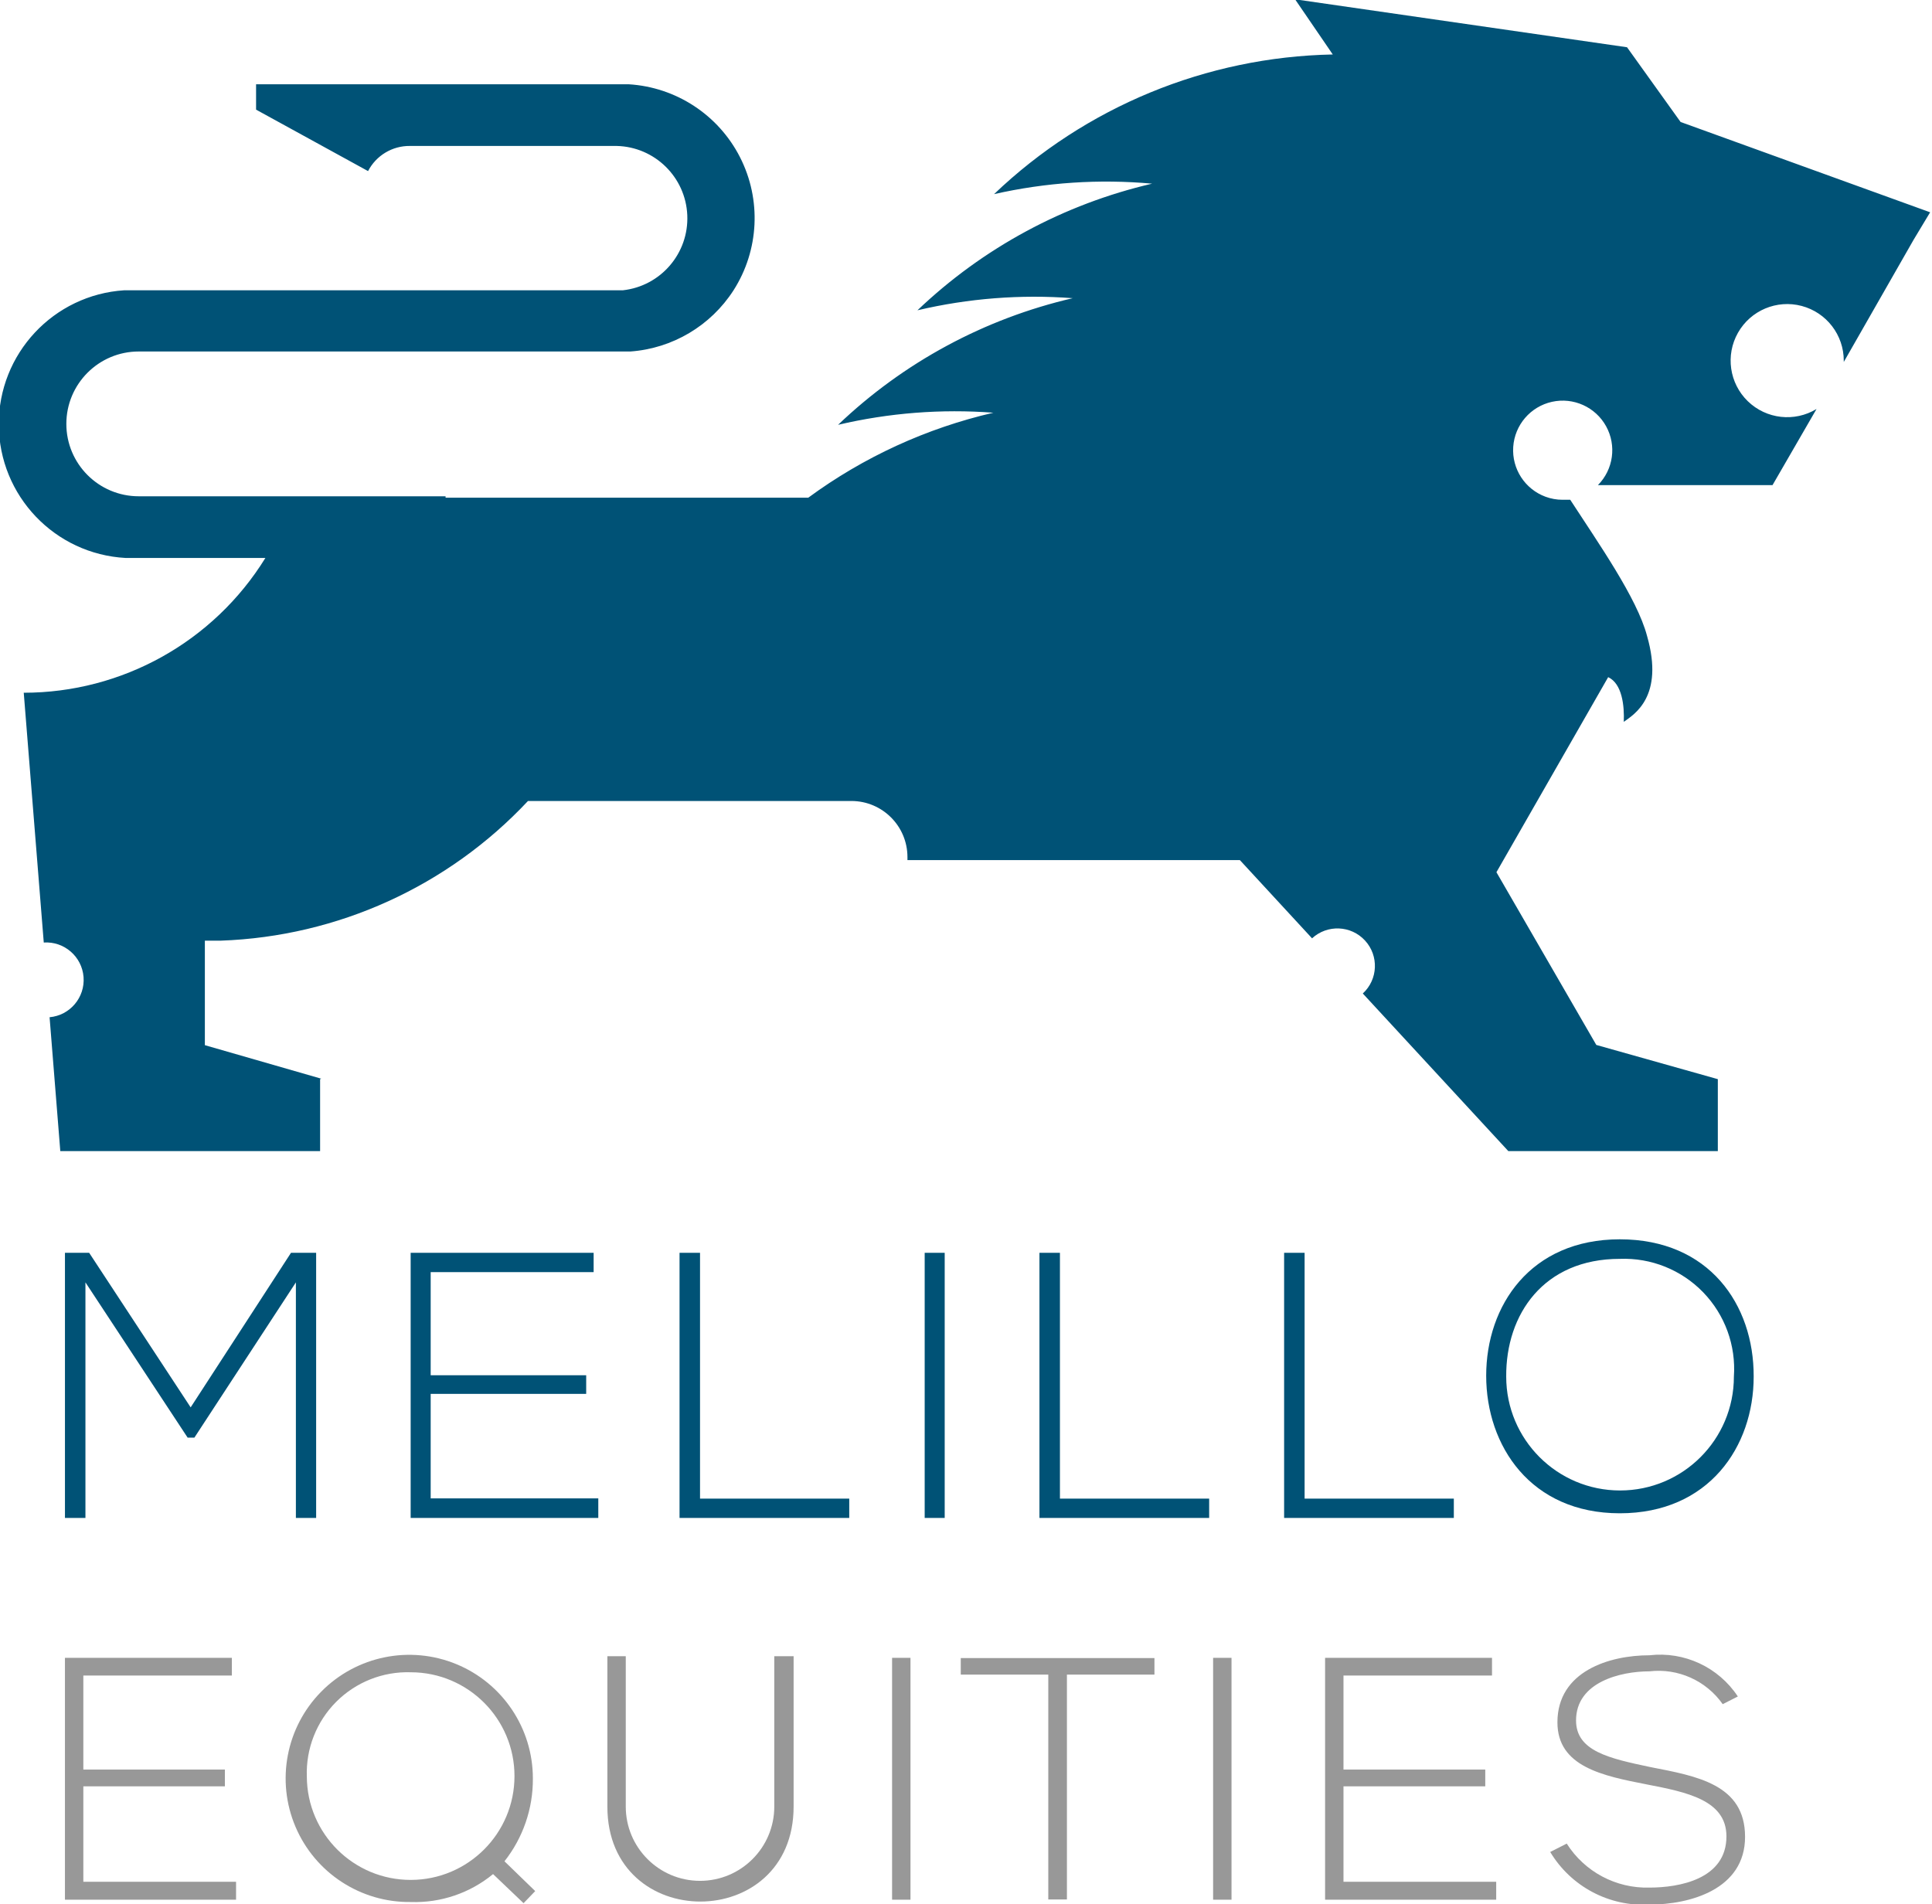
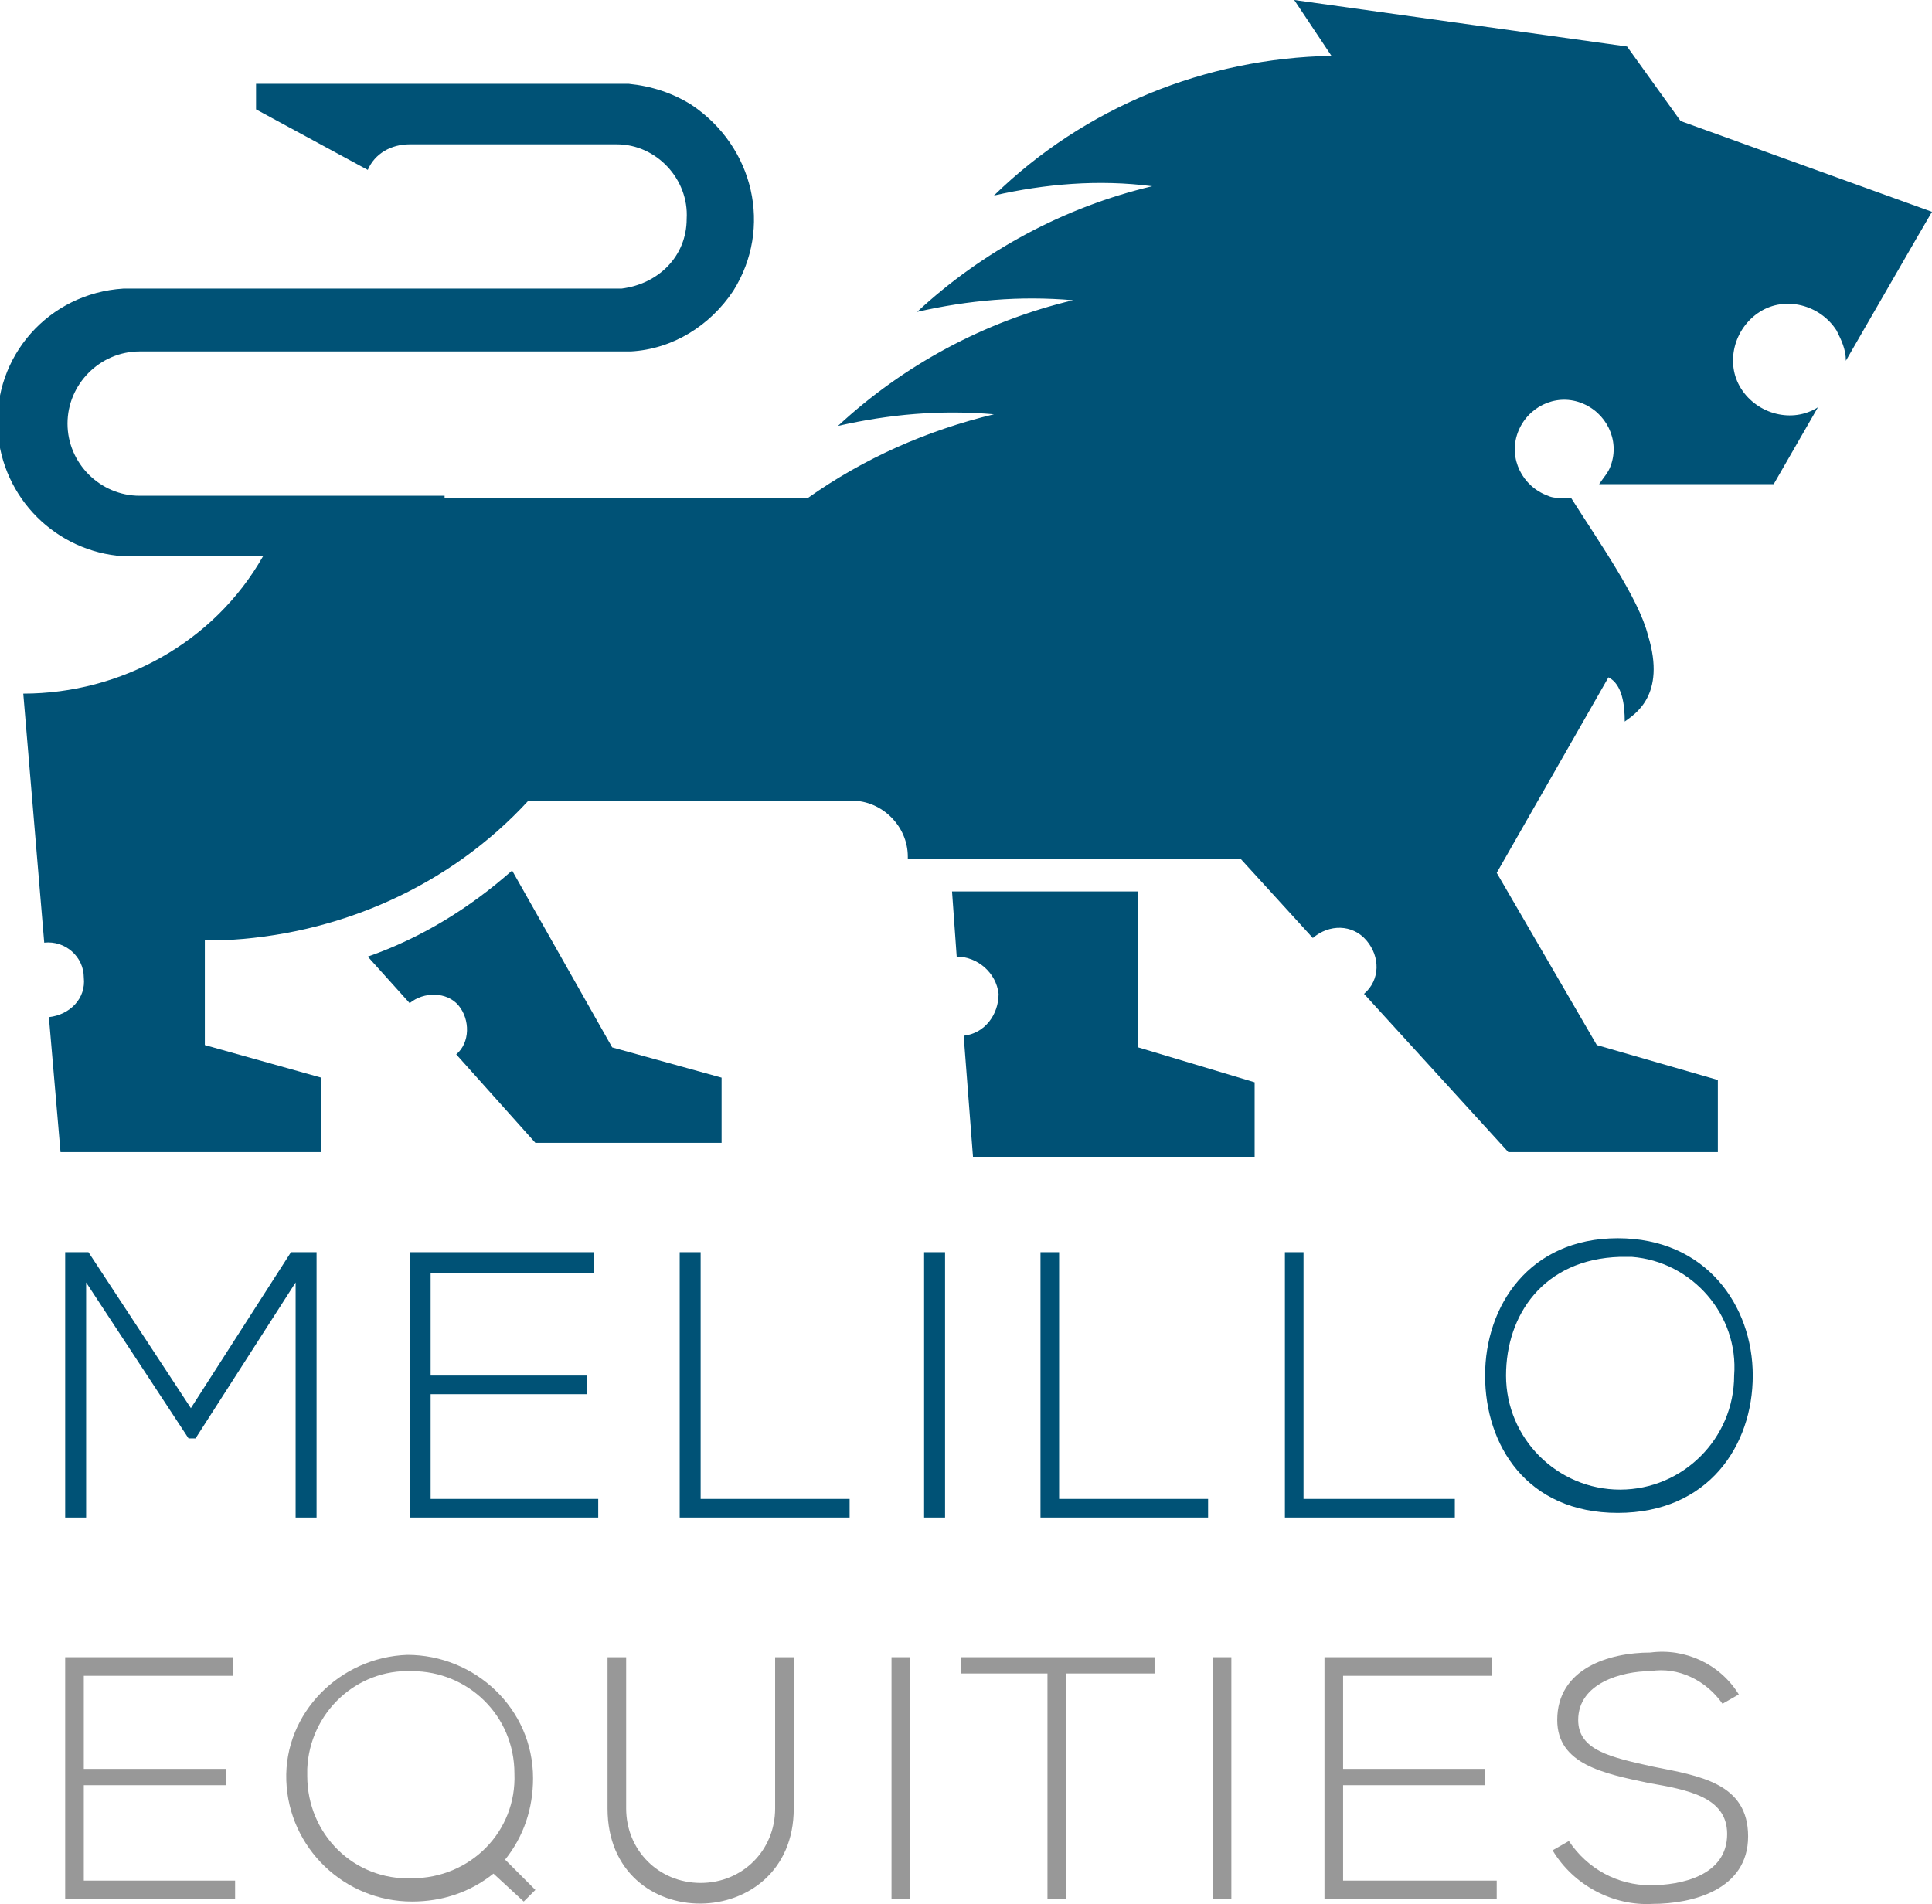
- <svg xmlns="http://www.w3.org/2000/svg" id="Layer_1" data-name="Layer 1" viewBox="0 0 82.99 81.77">
-   <defs>
-     <style>.cls-1{fill:#005276;}.cls-2{fill:#989898;}</style>
-   </defs>
-   <path class="cls-1" d="M278.31,417.45l-5-1.44v-4.49H274a19,19,0,0,0,13.19-6h13.9a2.41,2.41,0,0,1,2.4,2.41s0,0.08,0,.13h14.28l3.1,3.36a1.61,1.61,0,0,1,2.18,2.37l6.25,6.77h9v-3.09L333.08,416l-4.29-7.42,4.8-8.38c0.6,0.28.7,1.23,0.67,1.92,0.43-.31,1.75-1.07,1-3.69-0.43-1.63-2.1-4-3.3-5.85h0l-0.33,0a2.11,2.11,0,0,1-.73-0.13,2.13,2.13,0,1,1,2.25-.5v0h7.5l1.89-3.27a2.43,2.43,0,1,1,1.17-2.07s0,0,0,.05l3-5.25,0.71-1.18-10.72-3.88-2.3-3.21-14.26-2.06,1.62,2.37a21.68,21.68,0,0,0-14.55,6A21.82,21.82,0,0,1,314,379a21.72,21.72,0,0,0-10.08,5.44,21.89,21.89,0,0,1,6.67-.52,21.69,21.69,0,0,0-10.08,5.44,21.94,21.94,0,0,1,6.67-.52,21.67,21.67,0,0,0-7.95,3.65H285.65v0h-2v-0.06H270.47a3.11,3.11,0,0,1,0-6.22h21.12a5.76,5.76,0,0,0,4.43-2.63h0a5.76,5.76,0,0,0-4.51-8.85h-16v1.09l4.81,2.64a2,2,0,0,1,1.8-1.08H291a3.11,3.11,0,0,1,.27,6.2H269.85a5.76,5.76,0,0,0,.06,11.5h6a12.2,12.2,0,0,1-10.38,5.79l0.86,10.73a1.61,1.61,0,0,1,.25,3.21l0.46,5.75h11.16v-3.09Z" transform="translate(-264.51 -371.11)" />
-   <polygon class="cls-1" points="12.71 55.09 8.35 61.76 8.06 61.76 3.67 55.09 3.67 65.21 2.79 65.21 2.79 53.82 3.83 53.82 8.19 60.46 12.5 53.82 13.58 53.82 13.58 65.21 12.71 65.21 12.71 55.09" />
-   <polygon class="cls-1" points="18.5 59.08 25.18 59.08 25.18 59.88 18.5 59.88 18.5 64.37 25.7 64.37 25.7 65.21 17.64 65.21 17.64 53.82 25.5 53.82 25.5 54.65 18.5 54.65 18.5 59.08" />
-   <polygon class="cls-1" points="30.07 53.82 30.07 64.38 36.48 64.38 36.48 65.21 29.19 65.21 29.19 53.82 30.07 53.82" />
-   <rect class="cls-1" x="39.72" y="53.82" width="0.86" height="11.39" />
-   <polygon class="cls-1" points="45.53 53.82 45.53 64.38 51.94 64.38 51.94 65.21 44.65 65.21 44.65 53.82 45.53 53.82" />
-   <polygon class="cls-1" points="56.04 53.82 56.04 64.38 62.45 64.38 62.45 65.21 55.16 65.21 55.16 53.82 56.04 53.82" />
-   <path class="cls-1" d="M329.21,430.25a4.89,4.89,0,1,0,9.78,0,4.73,4.73,0,0,0-4.9-5.06c-3.27,0-4.9,2.38-4.88,5.06m10.63,0c0,3-1.92,5.87-5.75,5.87s-5.74-2.9-5.74-5.91,1.9-5.86,5.74-5.86,5.76,2.81,5.75,5.89" transform="translate(-264.51 -371.11)" />
-   <path class="cls-2" d="M277.69,447.43a4.46,4.46,0,1,0,4.47-4.48,4.33,4.33,0,0,0-4.47,4.48m9.71,0.09a5.68,5.68,0,0,1-1.22,3.55l1.32,1.28-0.5.52-1.31-1.25a5.28,5.28,0,0,1-3.53,1.2,5.31,5.31,0,1,1,5.24-5.3" transform="translate(-264.51 -371.11)" />
-   <path class="cls-2" d="M298.6,442.26v6.46c0,5.43-8,5.45-8,0v-6.46h0.79v6.46a3.19,3.19,0,1,0,6.38,0v-6.46h0.79Z" transform="translate(-264.51 -371.11)" />
-   <polygon class="cls-2" points="3.58 76.02 9.66 76.02 9.66 76.74 3.58 76.74 3.58 80.84 10.14 80.84 10.14 81.61 2.79 81.61 2.79 71.22 9.96 71.22 9.96 71.98 3.58 71.98 3.58 76.02" />
-   <rect class="cls-2" x="38.32" y="71.22" width="0.79" height="10.39" />
-   <polygon class="cls-2" points="45.03 71.94 41.27 71.94 41.27 71.23 49.59 71.23 49.59 71.94 45.83 71.94 45.83 81.6 45.03 81.6 45.03 71.94" />
-   <rect class="cls-2" x="52.11" y="71.22" width="0.79" height="10.39" />
-   <polygon class="cls-2" points="57.71 76.02 63.8 76.02 63.8 76.74 57.71 76.74 57.71 80.84 64.27 80.84 64.27 81.61 56.92 81.61 56.92 71.22 64.09 71.22 64.09 71.98 57.71 71.98 57.71 76.02" />
-   <path class="cls-2" d="M338.51,444.32a3.37,3.37,0,0,0-3.15-1.41c-1.22,0-3.15.45-3.15,2.11,0,1.32,1.43,1.63,3.18,2,2,0.39,4.08.74,4.08,3s-2.37,2.91-4.11,2.91a4.67,4.67,0,0,1-4.26-2.26l0.71-.36a4.07,4.07,0,0,0,3.55,1.89c1.28,0,3.31-.36,3.31-2.2,0-1.56-1.71-1.9-3.41-2.23-1.9-.37-3.85-0.76-3.85-2.67,0-2.2,2.24-2.88,3.95-2.88a4,4,0,0,1,3.8,1.77Z" transform="translate(-264.51 -371.11)" />
+ <svg xmlns="http://www.w3.org/2000/svg" version="1.1" id="Layer_1" x="0px" y="0px" viewBox="0 0 83 81.8" style="enable-background:new 0 0 83 81.8;" xml:space="preserve">
+   <style type="text/css">
+ 	.st0{fill:#005276;}
+ 	.st1{fill:#989898;}
+ 	.st2{fill:#005175;}
+ </style>
+   <path class="st0" d="M13.8,46.3l-5-1.4v-4.5h0.7c5-0.2,9.8-2.3,13.2-6h13.9c1.3,0,2.4,1.1,2.4,2.4c0,0,0,0.1,0,0.1h14.3l3.1,3.4  c0.7-0.6,1.7-0.6,2.3,0.1s0.6,1.7-0.1,2.3l6.2,6.8h9v-3.1l-5.2-1.5l-4.3-7.4l4.8-8.4c0.6,0.3,0.7,1.2,0.7,1.9c0.4-0.3,1.8-1.1,1-3.7  c-0.4-1.6-2.1-4-3.3-5.9l0,0h-0.3c-0.2,0-0.5,0-0.7-0.1c-1.1-0.4-1.7-1.6-1.3-2.7c0.4-1.1,1.6-1.7,2.7-1.3c1.1,0.4,1.7,1.6,1.3,2.7  c-0.1,0.3-0.3,0.5-0.5,0.8l0,0h7.5l1.9-3.3c-1.1,0.7-2.6,0.3-3.3-0.8s-0.3-2.6,0.8-3.3c1.1-0.7,2.6-0.3,3.3,0.8  c0.2,0.4,0.4,0.8,0.4,1.3c0,0,0,0,0,0l3-5.2l0.7-1.2L72.2,5.2L69.9,2L55.6,0l1.6,2.4c-5.4,0.1-10.6,2.2-14.5,6  c2.2-0.5,4.5-0.7,6.8-0.4c-3.8,0.9-7.3,2.8-10.1,5.4c2.2-0.5,4.4-0.7,6.7-0.5c-3.8,0.9-7.3,2.8-10.1,5.4c2.2-0.5,4.4-0.7,6.7-0.5  c-2.9,0.7-5.6,1.9-8,3.6H21.1l0,0h-2v-0.1H6c-1.7,0-3.1-1.4-3.1-3.1c0-1.7,1.4-3.1,3.1-3.1h21.1c1.8-0.1,3.4-1.1,4.4-2.6l0,0  c1.7-2.7,0.9-6.2-1.8-8C28.9,4,28,3.7,27,3.6H11v1.1l4.8,2.6c0.3-0.7,1-1.1,1.8-1.1h8.9c1.7,0,3.1,1.5,3,3.2c0,1.6-1.2,2.8-2.8,3  H5.3c-3.2,0.2-5.6,2.9-5.4,6.1c0.2,2.9,2.5,5.2,5.4,5.4h6C9.2,27.6,5.2,29.8,1,29.8l0.9,10.7c0.9-0.1,1.7,0.6,1.7,1.5  c0.1,0.9-0.6,1.6-1.5,1.7l0.5,5.8h11.2L13.8,46.3L13.8,46.3z" />
+   <polygon class="st0" points="12.7,55.1 8.4,61.8 8.1,61.8 3.7,55.1 3.7,65.2 2.8,65.2 2.8,53.8 3.8,53.8 8.2,60.5 12.5,53.8   13.6,53.8 13.6,65.2 12.7,65.2 " />
+   <polygon class="st0" points="18.5,59.1 25.2,59.1 25.2,59.9 18.5,59.9 18.5,64.4 25.7,64.4 25.7,65.2 17.6,65.2 17.6,53.8   25.5,53.8 25.5,54.7 18.5,54.7 " />
+   <polygon class="st0" points="30.1,53.8 30.1,64.4 36.5,64.4 36.5,65.2 29.2,65.2 29.2,53.8 " />
+   <rect x="39.7" y="53.8" class="st0" width="0.9" height="11.4" />
+   <polygon class="st0" points="45.5,53.8 45.5,64.4 51.9,64.4 51.9,65.2 44.7,65.2 44.7,53.8 " />
+   <polygon class="st0" points="56,53.8 56,64.4 62.5,64.4 62.5,65.2 55.2,65.2 55.2,53.8 " />
+   <path class="st0" d="M64.7,59.1c0,2.7,2.2,4.9,4.9,4.9c2.7,0,4.9-2.2,4.9-4.9c0,0,0,0,0,0c0.2-2.6-1.8-4.9-4.4-5.1  c-0.2,0-0.3,0-0.5,0C66.3,54.1,64.7,56.5,64.7,59.1 M75.3,59.1c0,3-1.9,5.9-5.8,5.9s-5.7-2.9-5.7-5.9s1.9-5.9,5.7-5.9  S75.3,56.1,75.3,59.1" />
+   <path class="st1" d="M13.2,76.3c0,2.5,2,4.5,4.5,4.4c2.5,0,4.5-2,4.4-4.5c0-2.5-2-4.4-4.4-4.4c-2.4-0.1-4.4,1.8-4.5,4.2  C13.2,76.1,13.2,76.2,13.2,76.3 M22.9,76.4c0,1.3-0.4,2.5-1.2,3.5l1.3,1.3l-0.5,0.5l-1.3-1.2c-1,0.8-2.2,1.2-3.5,1.2  c-2.9,0-5.3-2.3-5.4-5.2s2.3-5.3,5.2-5.4C20.4,71.1,22.9,73.4,22.9,76.4C22.9,76.4,22.9,76.4,22.9,76.4" />
+   <path class="st1" d="M34.1,71.2v6.5c0,5.4-8,5.5-8,0v-6.5h0.8v6.5c0,1.8,1.4,3.2,3.2,3.2s3.2-1.4,3.2-3.2l0,0v-6.5H34.1L34.1,71.2z" />
+   <polygon class="st1" points="3.6,76 9.7,76 9.7,76.7 3.6,76.7 3.6,80.8 10.1,80.8 10.1,81.6 2.8,81.6 2.8,71.2 10,71.2 10,72   3.6,72 " />
+   <rect x="38.3" y="71.2" class="st1" width="0.8" height="10.4" />
+   <polygon class="st1" points="45,71.9 41.3,71.9 41.3,71.2 49.6,71.2 49.6,71.9 45.8,71.9 45.8,81.6 45,81.6 " />
+   <rect x="52.1" y="71.2" class="st1" width="0.8" height="10.4" />
+   <polygon class="st1" points="57.7,76 63.8,76 63.8,76.7 57.7,76.7 57.7,80.8 64.3,80.8 64.3,81.6 56.9,81.6 56.9,71.2 64.1,71.2   64.1,72 57.7,72 " />
+   <path class="st1" d="M74,73.2c-0.7-1-1.9-1.6-3.1-1.4c-1.2,0-3.1,0.5-3.1,2.1c0,1.3,1.4,1.6,3.2,2c2,0.4,4.1,0.7,4.1,3  s-2.4,2.9-4.1,2.9c-1.7,0.1-3.4-0.8-4.3-2.3l0.7-0.4c0.8,1.2,2.1,1.9,3.5,1.9c1.3,0,3.3-0.4,3.3-2.2c0-1.6-1.7-1.9-3.4-2.2  c-1.9-0.4-3.9-0.8-3.9-2.7c0-2.2,2.2-2.9,4-2.9c1.5-0.2,3,0.5,3.8,1.8L74,73.2z" />
+   <path class="st2" d="M48.9,45v-6.7h-8l0.2,2.8c0.9,0,1.7,0.7,1.8,1.6c0,0.9-0.6,1.7-1.5,1.8l0.4,5.2h12.1v-3.2L48.9,45z" />
+   <path class="st2" d="M26.3,45L22,37.4c-1.8,1.6-3.9,2.9-6.2,3.7l1.8,2c0.6-0.5,1.6-0.5,2.1,0.1c0.5,0.6,0.5,1.6-0.1,2.1l3.4,3.8H31  v-2.8L26.3,45z" />
</svg>
